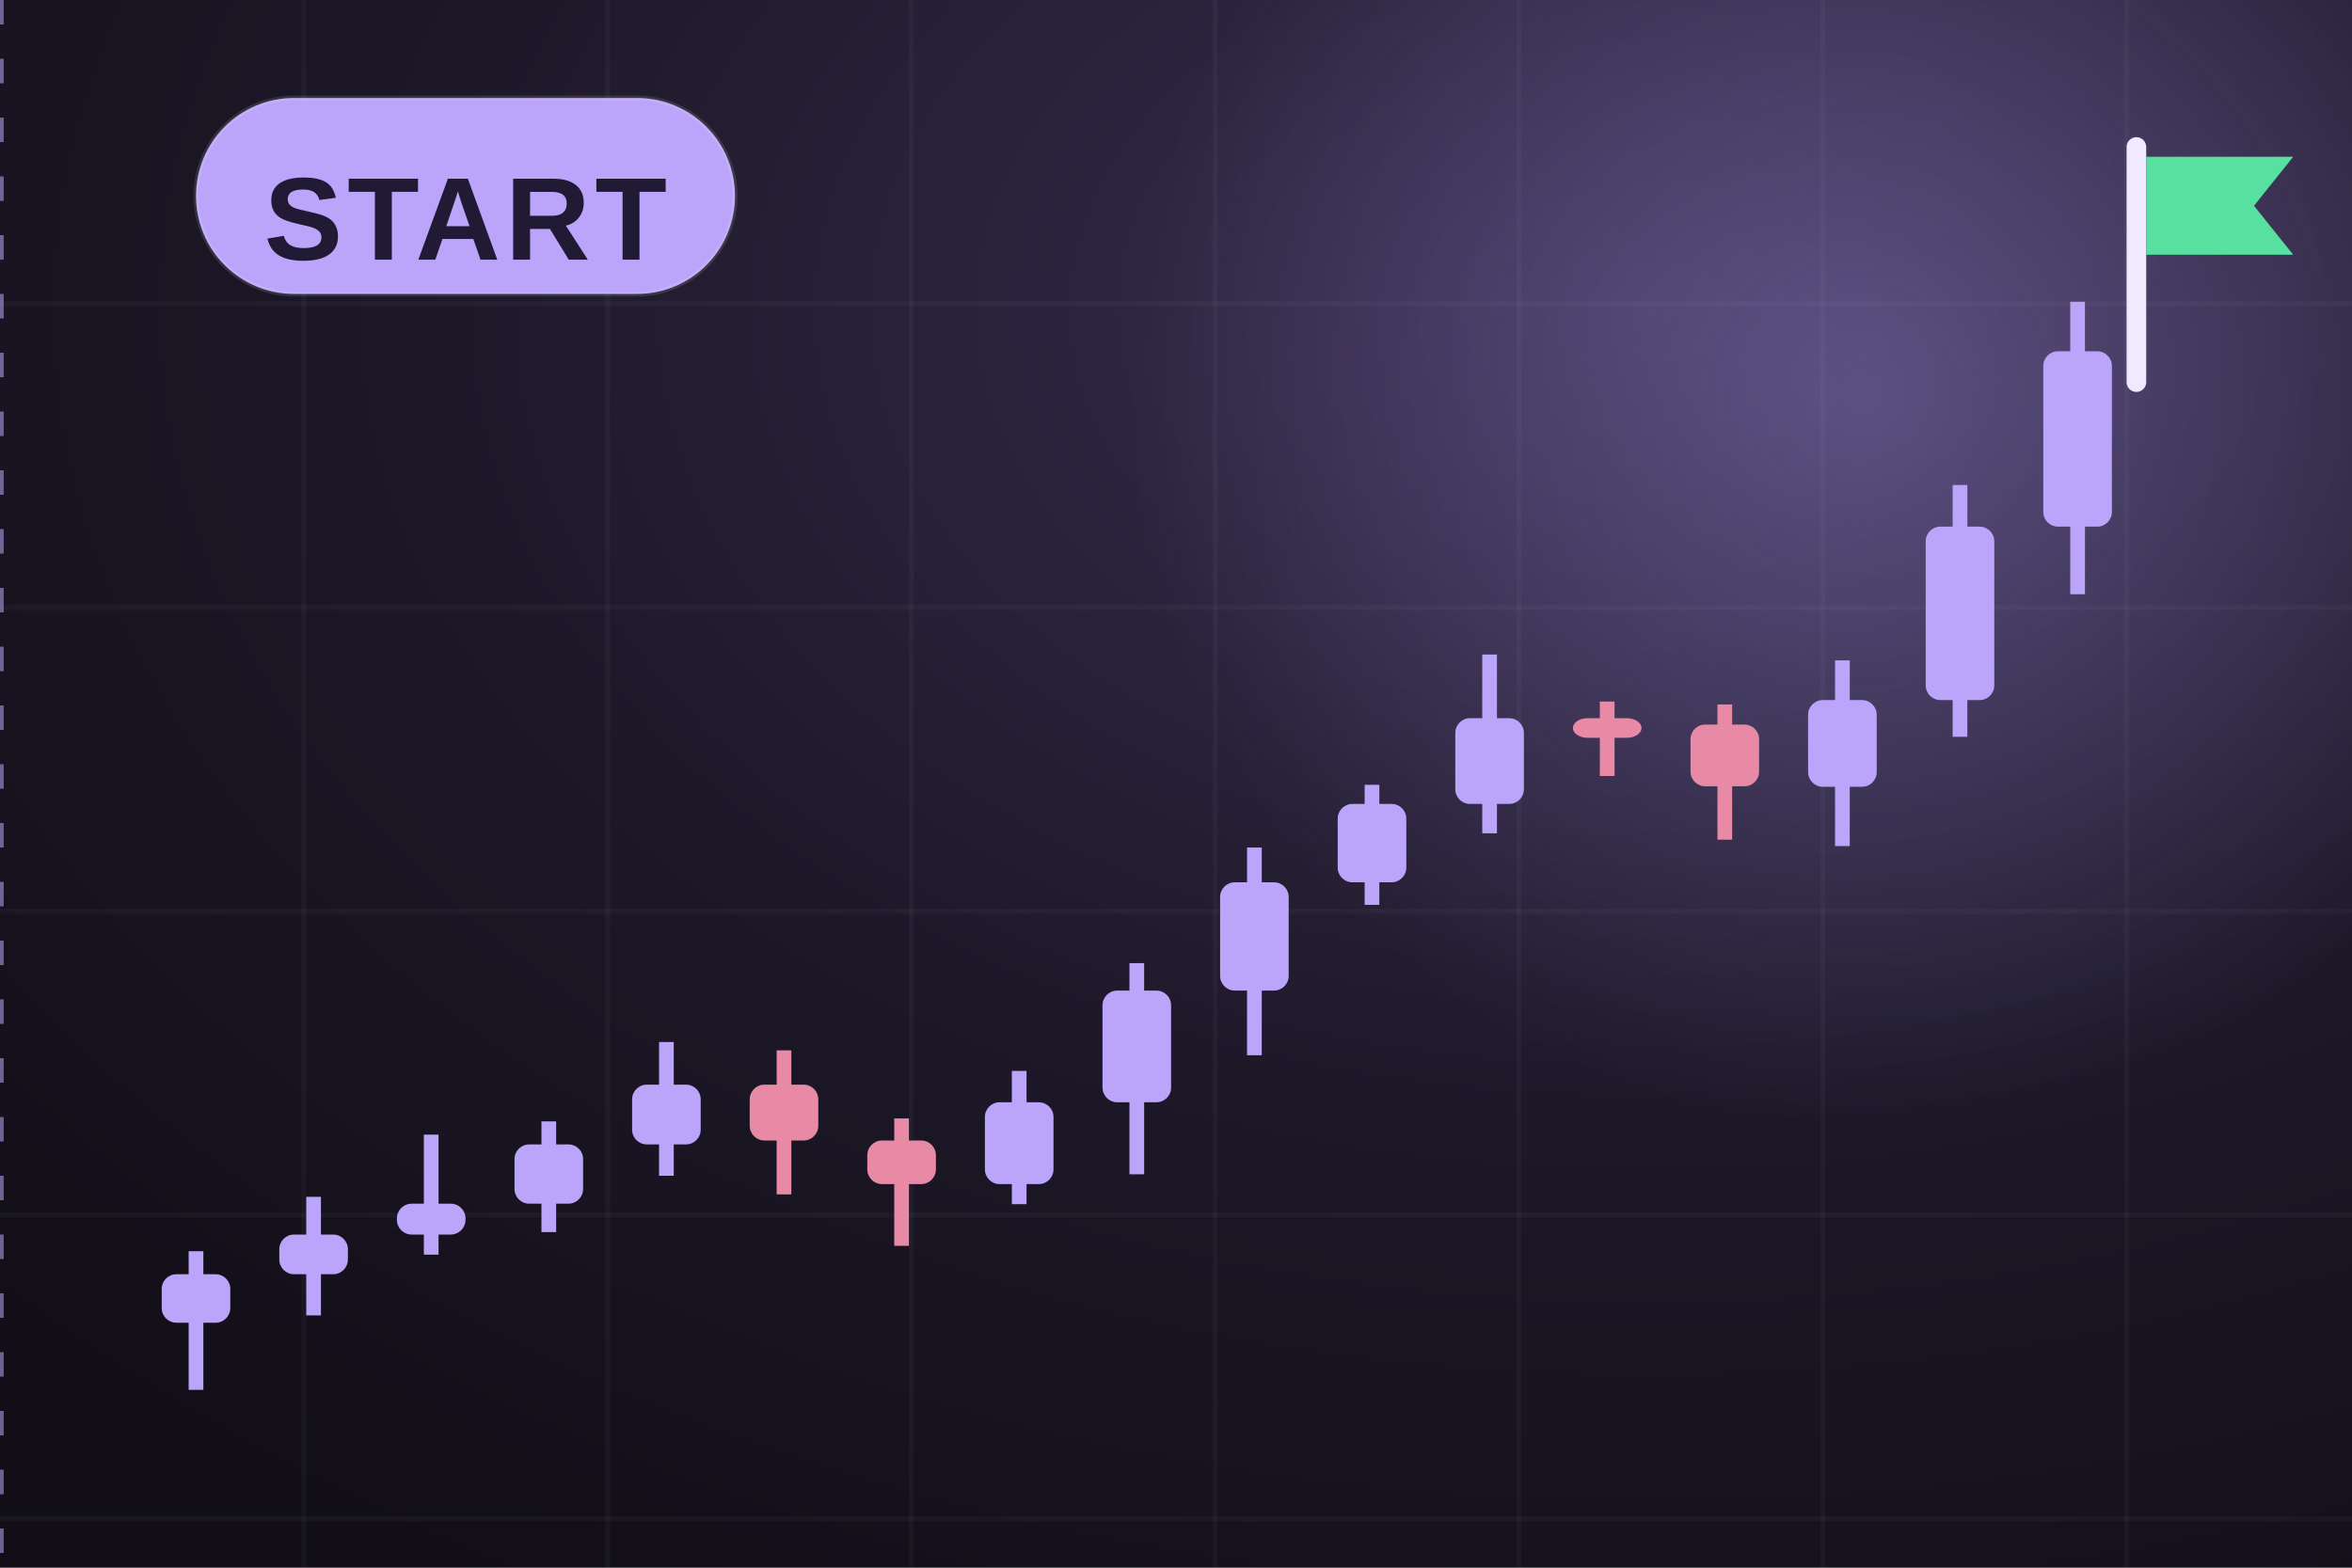
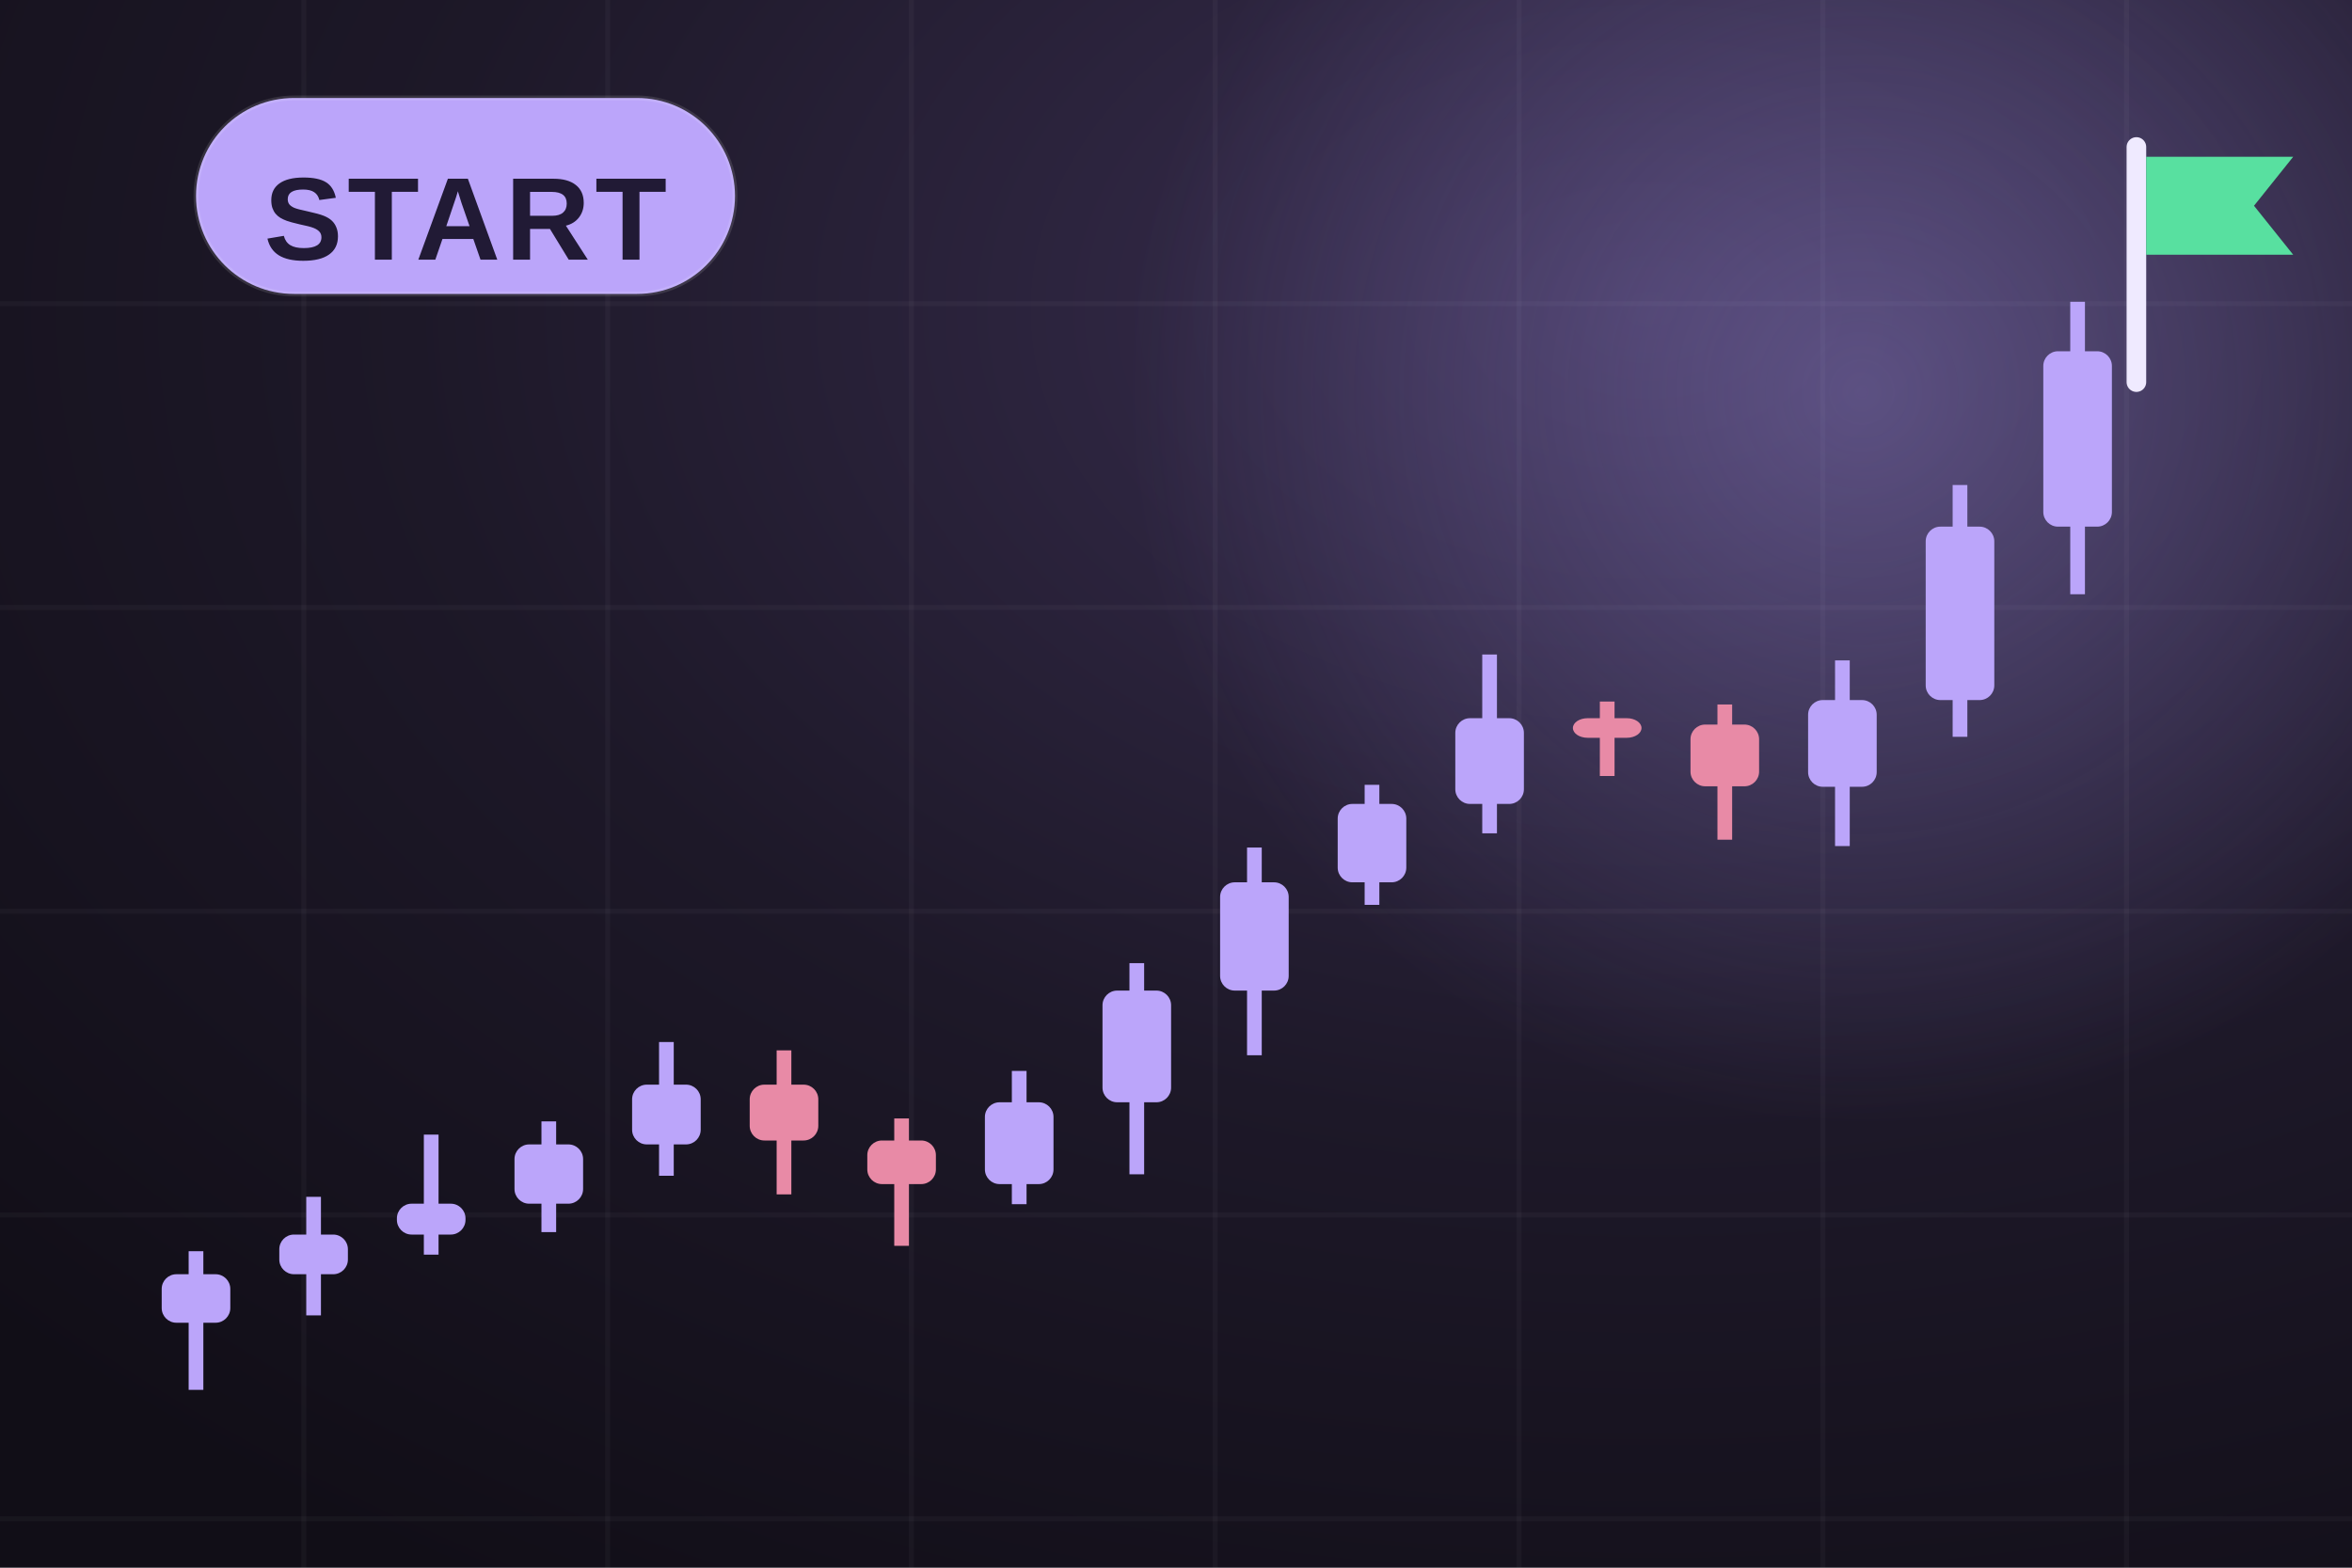
<svg xmlns="http://www.w3.org/2000/svg" width="480" height="320" viewBox="0 0 480 320">
  <style>
text{font-family:Arial,Helvetica,"Liberation Sans",sans-serif}
@keyframes grow{from{transform:scaleY(.05);opacity:0}to{transform:none;opacity:1}}
@keyframes live{0%,100%{transform:none}50%{transform:scaleY(1.4)}}
@keyframes flo{0%,100%{transform:translateY(0)}50%{transform:translateY(-6px)}}
@keyframes br{0%,100%{opacity:.7;transform:scale(1)}50%{opacity:1;transform:scale(1.1)}}
@keyframes march{to{stroke-dashoffset:-60}}
@keyframes draw{0%{stroke-dashoffset:1;opacity:1}38%{stroke-dashoffset:0}86%{stroke-dashoffset:0;opacity:1}96%{opacity:0}100%{stroke-dashoffset:1;opacity:0}}
@keyframes bob{0%,100%{transform:none}50%{transform:scaleY(.72)}}
@keyframes dp{0%,100%{transform:scale(1)}50%{transform:scale(1.18)}}
@keyframes hl{0%,100%{opacity:.35}50%{opacity:1}}
@keyframes rin{from{opacity:0;transform:translateX(-18px)}to{opacity:1;transform:none}}
@keyframes bobx{0%,100%{transform:none}50%{transform:scaleX(.78)}}
.row{animation:rin .8s cubic-bezier(.2,.8,.2,1) both}
.barx{transform-box:fill-box;animation:bobx 2.6s ease-in-out infinite}
.cd,.bar,.dot,.glow{transform-box:fill-box}
@keyframes form{0%{transform:scaleY(0);opacity:0}2%{opacity:1}9%{transform:scaleY(1);opacity:1}88%{transform:scaleY(1);opacity:1}96%,100%{transform:scaleY(1);opacity:0}}
.cd{animation:form 9s cubic-bezier(.25,.8,.25,1) infinite both}
@keyframes stream{to{transform:translateX(-640px)}}
.stream{animation:stream 8s linear infinite}
@keyframes scan{from{transform:translateX(-90px)}to{transform:translateX(570px)}}
.scan{animation:scan 6.5s cubic-bezier(.45,0,.55,1) infinite}
.chip{animation:flo 4.5s ease-in-out infinite}
.glow{transform-origin:50% 50%;animation:br 6s ease-in-out infinite}
.dash{animation:march 3.2s linear infinite}
.draw{stroke-dasharray:1;stroke-dashoffset:1;animation:draw 8s cubic-bezier(.4,0,.2,1) .3s infinite}
.bar{transform-origin:50% 100%;animation:bob 2.4s ease-in-out infinite}
.dot{transform-origin:50% 50%;animation:dp 2.2s ease-in-out infinite}
.hl{animation:hl 2.2s ease-in-out infinite}
@keyframes needle{0%,100%{transform:rotate(-62deg)}45%{transform:rotate(58deg)}70%{transform:rotate(20deg)}}
.needle{transform-origin:240px 280px;animation:needle 3.6s cubic-bezier(.5,0,.5,1) infinite}
@media (prefers-reduced-motion:reduce){*{animation:none!important}.draw{stroke-dasharray:none;stroke-dashoffset:0}.scan,.mdot{display:none}}
</style>
  <clipPath id="vb">
    <rect width="480" height="320" />
  </clipPath>
  <g clip-path="url(#vb)">
    <defs>
      <radialGradient id="bg" cx="70%" cy="20%" r="95%">
        <stop offset="0" stop-color="#3a2f52" />
        <stop offset=".55" stop-color="#1d1828" />
        <stop offset="1" stop-color="#110e17" />
      </radialGradient>
      <radialGradient id="glow" cx="50%" cy="50%" r="50%">
        <stop offset="0" stop-color="#a697eb" stop-opacity=".35" />
        <stop offset="1" stop-color="#a697eb" stop-opacity="0" />
      </radialGradient>
      <linearGradient id="scanG" x1="0" y1="0" x2="1" y2="0">
        <stop offset="0" stop-color="#bba5fa" stop-opacity="0" />
        <stop offset="1" stop-color="#bba5fa" stop-opacity=".2" />
      </linearGradient>
      <linearGradient id="fadeUp" x1="0" y1="0" x2="0" y2="1">
        <stop offset="0" stop-color="#bba5fa" stop-opacity=".35" />
        <stop offset="1" stop-color="#bba5fa" stop-opacity="0" />
      </linearGradient>
    </defs>
    <rect width="480" height="320" fill="url(#bg)" />
    <line x1="62" y1="0" x2="62" y2="320" stroke="#fff" stroke-opacity=".035" />
    <line x1="124" y1="0" x2="124" y2="320" stroke="#fff" stroke-opacity=".035" />
    <line x1="186" y1="0" x2="186" y2="320" stroke="#fff" stroke-opacity=".035" />
    <line x1="248" y1="0" x2="248" y2="320" stroke="#fff" stroke-opacity=".035" />
    <line x1="310" y1="0" x2="310" y2="320" stroke="#fff" stroke-opacity=".035" />
    <line x1="372" y1="0" x2="372" y2="320" stroke="#fff" stroke-opacity=".035" />
    <line x1="434" y1="0" x2="434" y2="320" stroke="#fff" stroke-opacity=".035" />
    <line x1="0" y1="62" x2="480" y2="62" stroke="#fff" stroke-opacity=".035" />
    <line x1="0" y1="124" x2="480" y2="124" stroke="#fff" stroke-opacity=".035" />
    <line x1="0" y1="186" x2="480" y2="186" stroke="#fff" stroke-opacity=".035" />
    <line x1="0" y1="248" x2="480" y2="248" stroke="#fff" stroke-opacity=".035" />
    <line x1="0" y1="310" x2="480" y2="310" stroke="#fff" stroke-opacity=".035" />
    <circle class="glow" cx="380" cy="80" r="150" fill="url(#glow)" />
    <g class="cd" style="transform-origin:50% 51.5%;animation-duration:7.13s;animation-delay:0ms">
      <line x1="40" x2="40" y1="255.4" y2="283.7" stroke="#bba5fa" stroke-width="3" />
      <rect x="33" y="260.1" width="14" height="9.9" rx="3" fill="#bba5fa" />
    </g>
    <g class="cd" style="transform-origin:50% 65.1%;animation-duration:7.13s;animation-delay:260ms">
      <line x1="64" x2="64" y1="244.3" y2="268.5" stroke="#bba5fa" stroke-width="3" />
      <rect x="57" y="252.0" width="14" height="8.1" rx="3" fill="#bba5fa" />
    </g>
    <g class="cd" style="transform-origin:50% 83.1%;animation-duration:7.13s;animation-delay:520ms">
      <line x1="88" x2="88" y1="231.6" y2="256.1" stroke="#bba5fa" stroke-width="3" />
      <rect x="81" y="245.7" width="14" height="6.3" rx="3" fill="#bba5fa" />
    </g>
    <g class="cd" style="transform-origin:50% 74.4%;animation-duration:7.13s;animation-delay:780ms">
      <line x1="112" x2="112" y1="228.9" y2="251.5" stroke="#bba5fa" stroke-width="3" />
      <rect x="105" y="233.6" width="14" height="12.1" rx="3" fill="#bba5fa" />
    </g>
    <g class="cd" style="transform-origin:50% 76.5%;animation-duration:7.13s;animation-delay:1040ms">
      <line x1="136" x2="136" y1="212.7" y2="240.0" stroke="#bba5fa" stroke-width="3" />
      <rect x="129" y="221.4" width="14" height="12.2" rx="3" fill="#bba5fa" />
    </g>
    <g class="cd" style="transform-origin:50% 23.6%;animation-duration:7.13s;animation-delay:1300ms">
      <line x1="160" x2="160" y1="214.4" y2="243.8" stroke="#e88aa6" stroke-width="3" />
      <rect x="153" y="221.4" width="14" height="11.4" rx="3" fill="#e88aa6" />
    </g>
    <g class="cd" style="transform-origin:50% 17.4%;animation-duration:7.13s;animation-delay:1560ms">
      <line x1="184" x2="184" y1="228.3" y2="254.3" stroke="#e88aa6" stroke-width="3" />
      <rect x="177" y="232.8" width="14" height="8.9" rx="3" fill="#e88aa6" />
    </g>
    <g class="cd" style="transform-origin:50% 84.8%;animation-duration:7.13s;animation-delay:1820ms">
      <line x1="208" x2="208" y1="218.6" y2="245.8" stroke="#bba5fa" stroke-width="3" />
      <rect x="201" y="225.0" width="14" height="16.7" rx="3" fill="#bba5fa" />
    </g>
    <g class="cd" style="transform-origin:50% 66.0%;animation-duration:7.13s;animation-delay:2080ms">
      <line x1="232" x2="232" y1="196.6" y2="239.7" stroke="#bba5fa" stroke-width="3" />
      <rect x="225" y="202.2" width="14" height="22.8" rx="3" fill="#bba5fa" />
    </g>
    <g class="cd" style="transform-origin:50% 69.0%;animation-duration:7.13s;animation-delay:2340ms">
      <line x1="256" x2="256" y1="173.0" y2="215.4" stroke="#bba5fa" stroke-width="3" />
      <rect x="249" y="180.1" width="14" height="22.1" rx="3" fill="#bba5fa" />
    </g>
    <g class="cd" style="transform-origin:50% 81.3%;animation-duration:7.13s;animation-delay:2600ms">
      <line x1="280" x2="280" y1="160.2" y2="184.7" stroke="#bba5fa" stroke-width="3" />
      <rect x="273" y="164.1" width="14" height="16.0" rx="3" fill="#bba5fa" />
    </g>
    <g class="cd" style="transform-origin:50% 83.5%;animation-duration:7.13s;animation-delay:2860ms">
      <line x1="304" x2="304" y1="133.6" y2="170.1" stroke="#bba5fa" stroke-width="3" />
      <rect x="297" y="146.6" width="14" height="17.5" rx="3" fill="#bba5fa" />
    </g>
    <g class="cd" style="transform-origin:50% 22.6%;animation-duration:7.13s;animation-delay:3120ms">
      <line x1="328" x2="328" y1="143.2" y2="158.4" stroke="#e88aa6" stroke-width="3" />
      <rect x="321" y="146.6" width="14" height="4.0" rx="3" fill="#e88aa6" />
    </g>
    <g class="cd" style="transform-origin:50% 15.0%;animation-duration:7.13s;animation-delay:3380ms">
      <line x1="352" x2="352" y1="143.8" y2="171.4" stroke="#e88aa6" stroke-width="3" />
      <rect x="345" y="147.9" width="14" height="12.6" rx="3" fill="#e88aa6" />
    </g>
    <g class="cd" style="transform-origin:50% 68.0%;animation-duration:7.13s;animation-delay:3640ms">
      <line x1="376" x2="376" y1="134.8" y2="172.7" stroke="#bba5fa" stroke-width="3" />
      <rect x="369" y="142.9" width="14" height="17.7" rx="3" fill="#bba5fa" />
    </g>
    <g class="cd" style="transform-origin:50% 85.5%;animation-duration:7.13s;animation-delay:3900ms">
      <line x1="400" x2="400" y1="99.0" y2="150.4" stroke="#bba5fa" stroke-width="3" />
      <rect x="393" y="107.5" width="14" height="35.4" rx="3" fill="#bba5fa" />
    </g>
    <g class="cd" style="transform-origin:50% 76.9%;animation-duration:7.13s;animation-delay:4160ms">
      <line x1="424" x2="424" y1="61.6" y2="121.3" stroke="#bba5fa" stroke-width="3" />
      <rect x="417" y="71.7" width="14" height="35.8" rx="3" fill="#bba5fa" />
    </g>
    <g transform="translate(436 30)">
      <line x1="0" y1="0" x2="0" y2="48" stroke="#efeaff" stroke-width="4" stroke-linecap="round" />
      <path d="M2 2 h30 l-8 10 l8 10 h-30z" fill="#58e0a0" />
    </g>
    <g class="chip" style="animation-delay:-3s">
      <rect x="40" y="20" width="110" height="40" rx="20" fill="#bba5fa" stroke="#fff" stroke-opacity=".12" />
      <text x="95" y="53" text-anchor="middle" font-size="24" font-weight="700" fill="#211a35" letter-spacing="1">START</text>
    </g>
-     <g class="scan">
-       <rect x="-70" y="0" width="70" height="320" fill="url(#scanG)" />
-       <line x1="0" y1="0" x2="0" y2="320" stroke="#bba5fa" stroke-opacity=".55" stroke-width="1.5" stroke-dasharray="5 7" />
-     </g>
  </g>
</svg>
